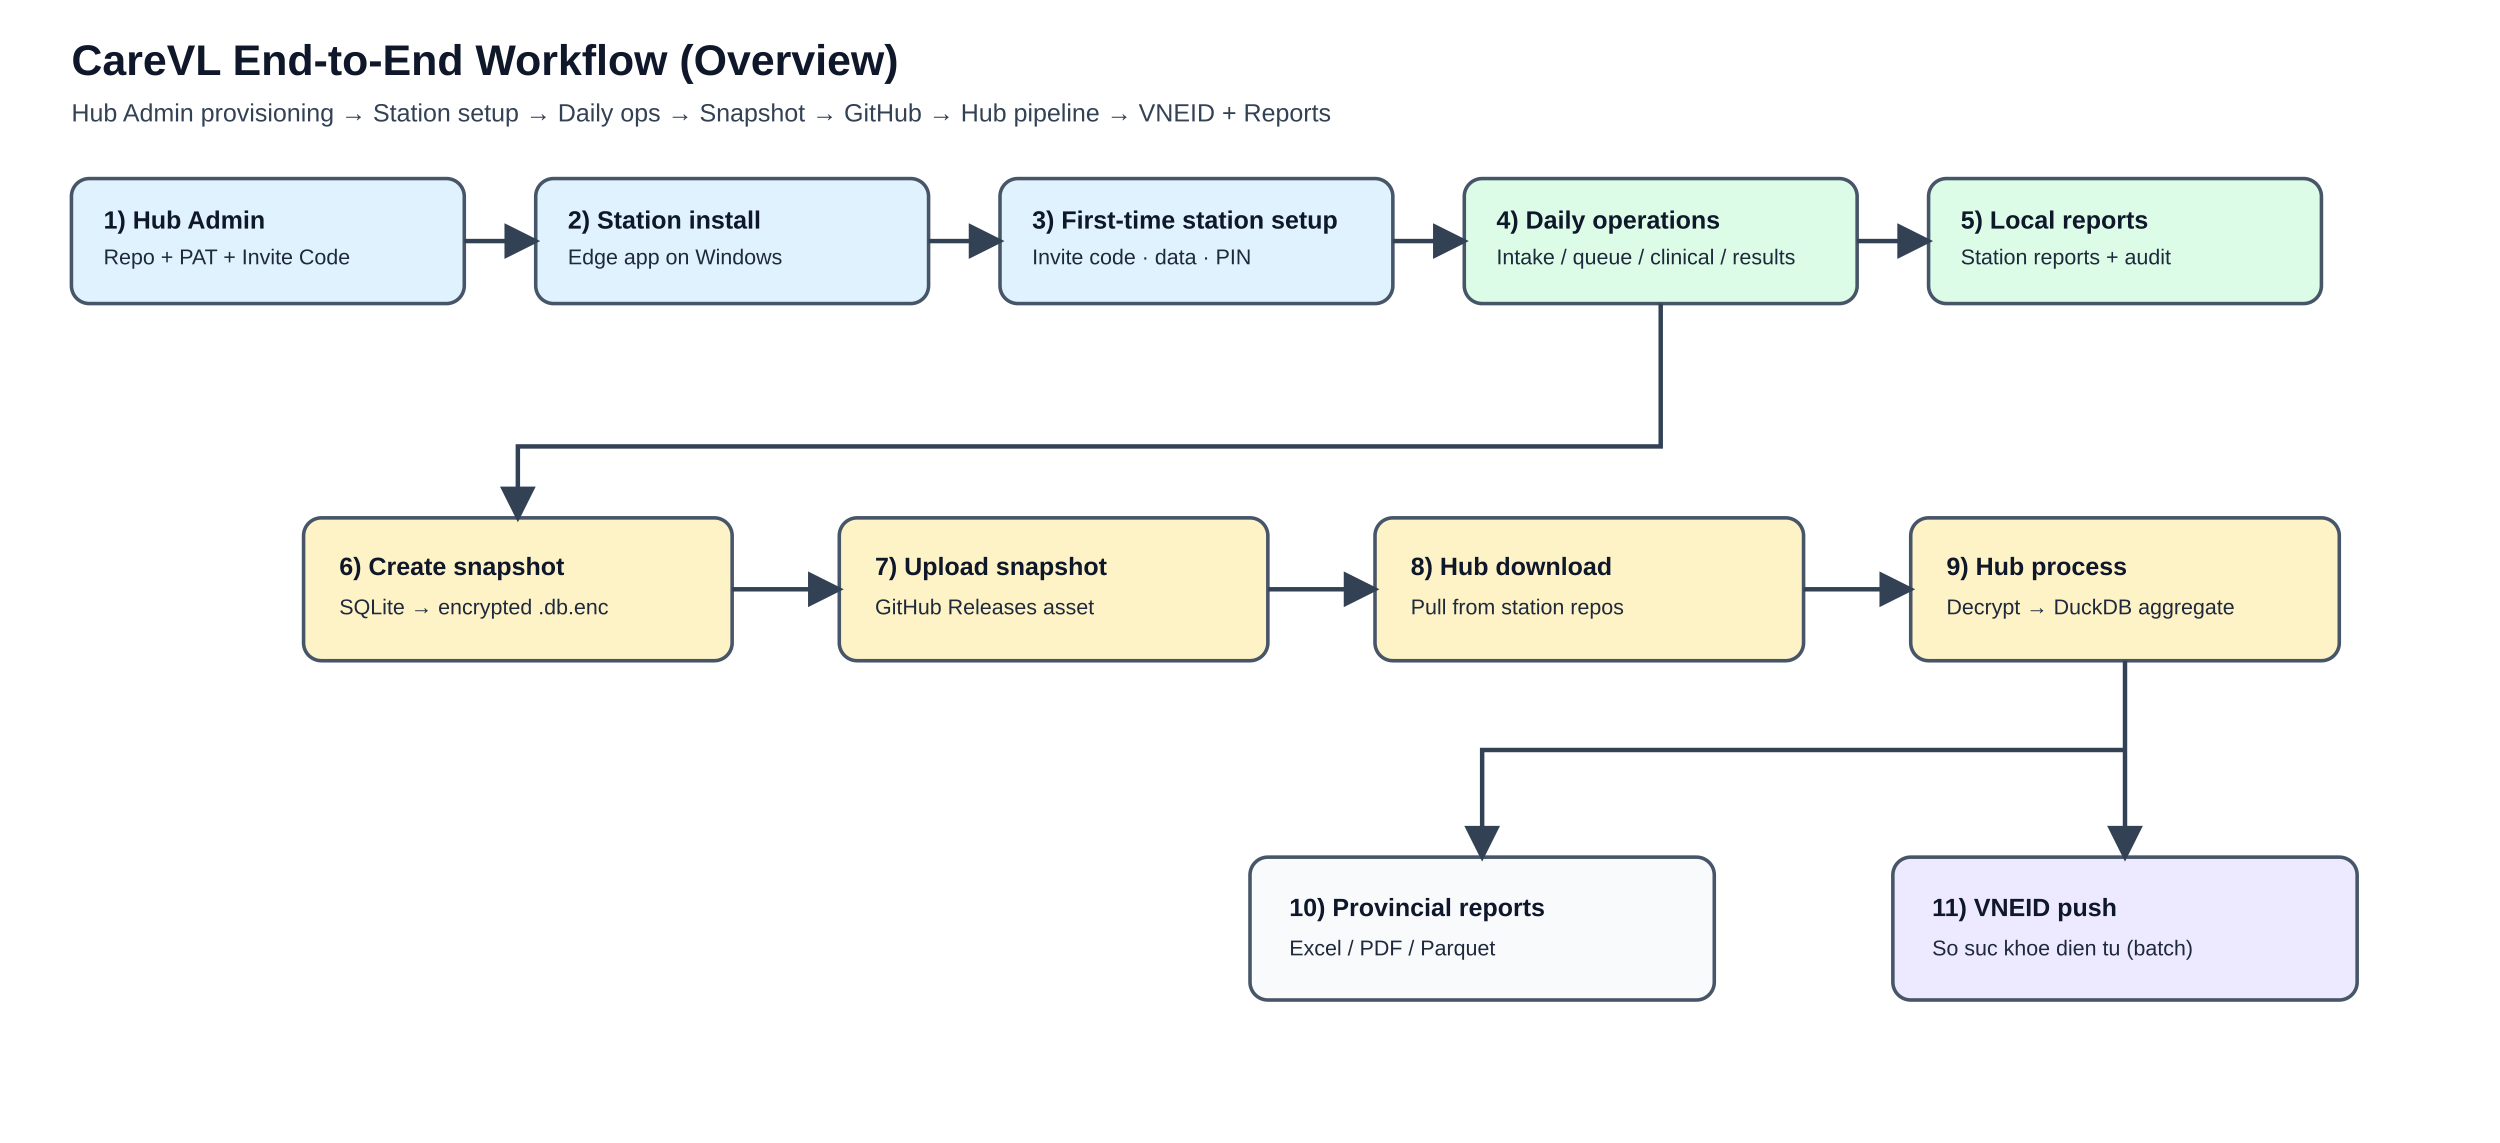
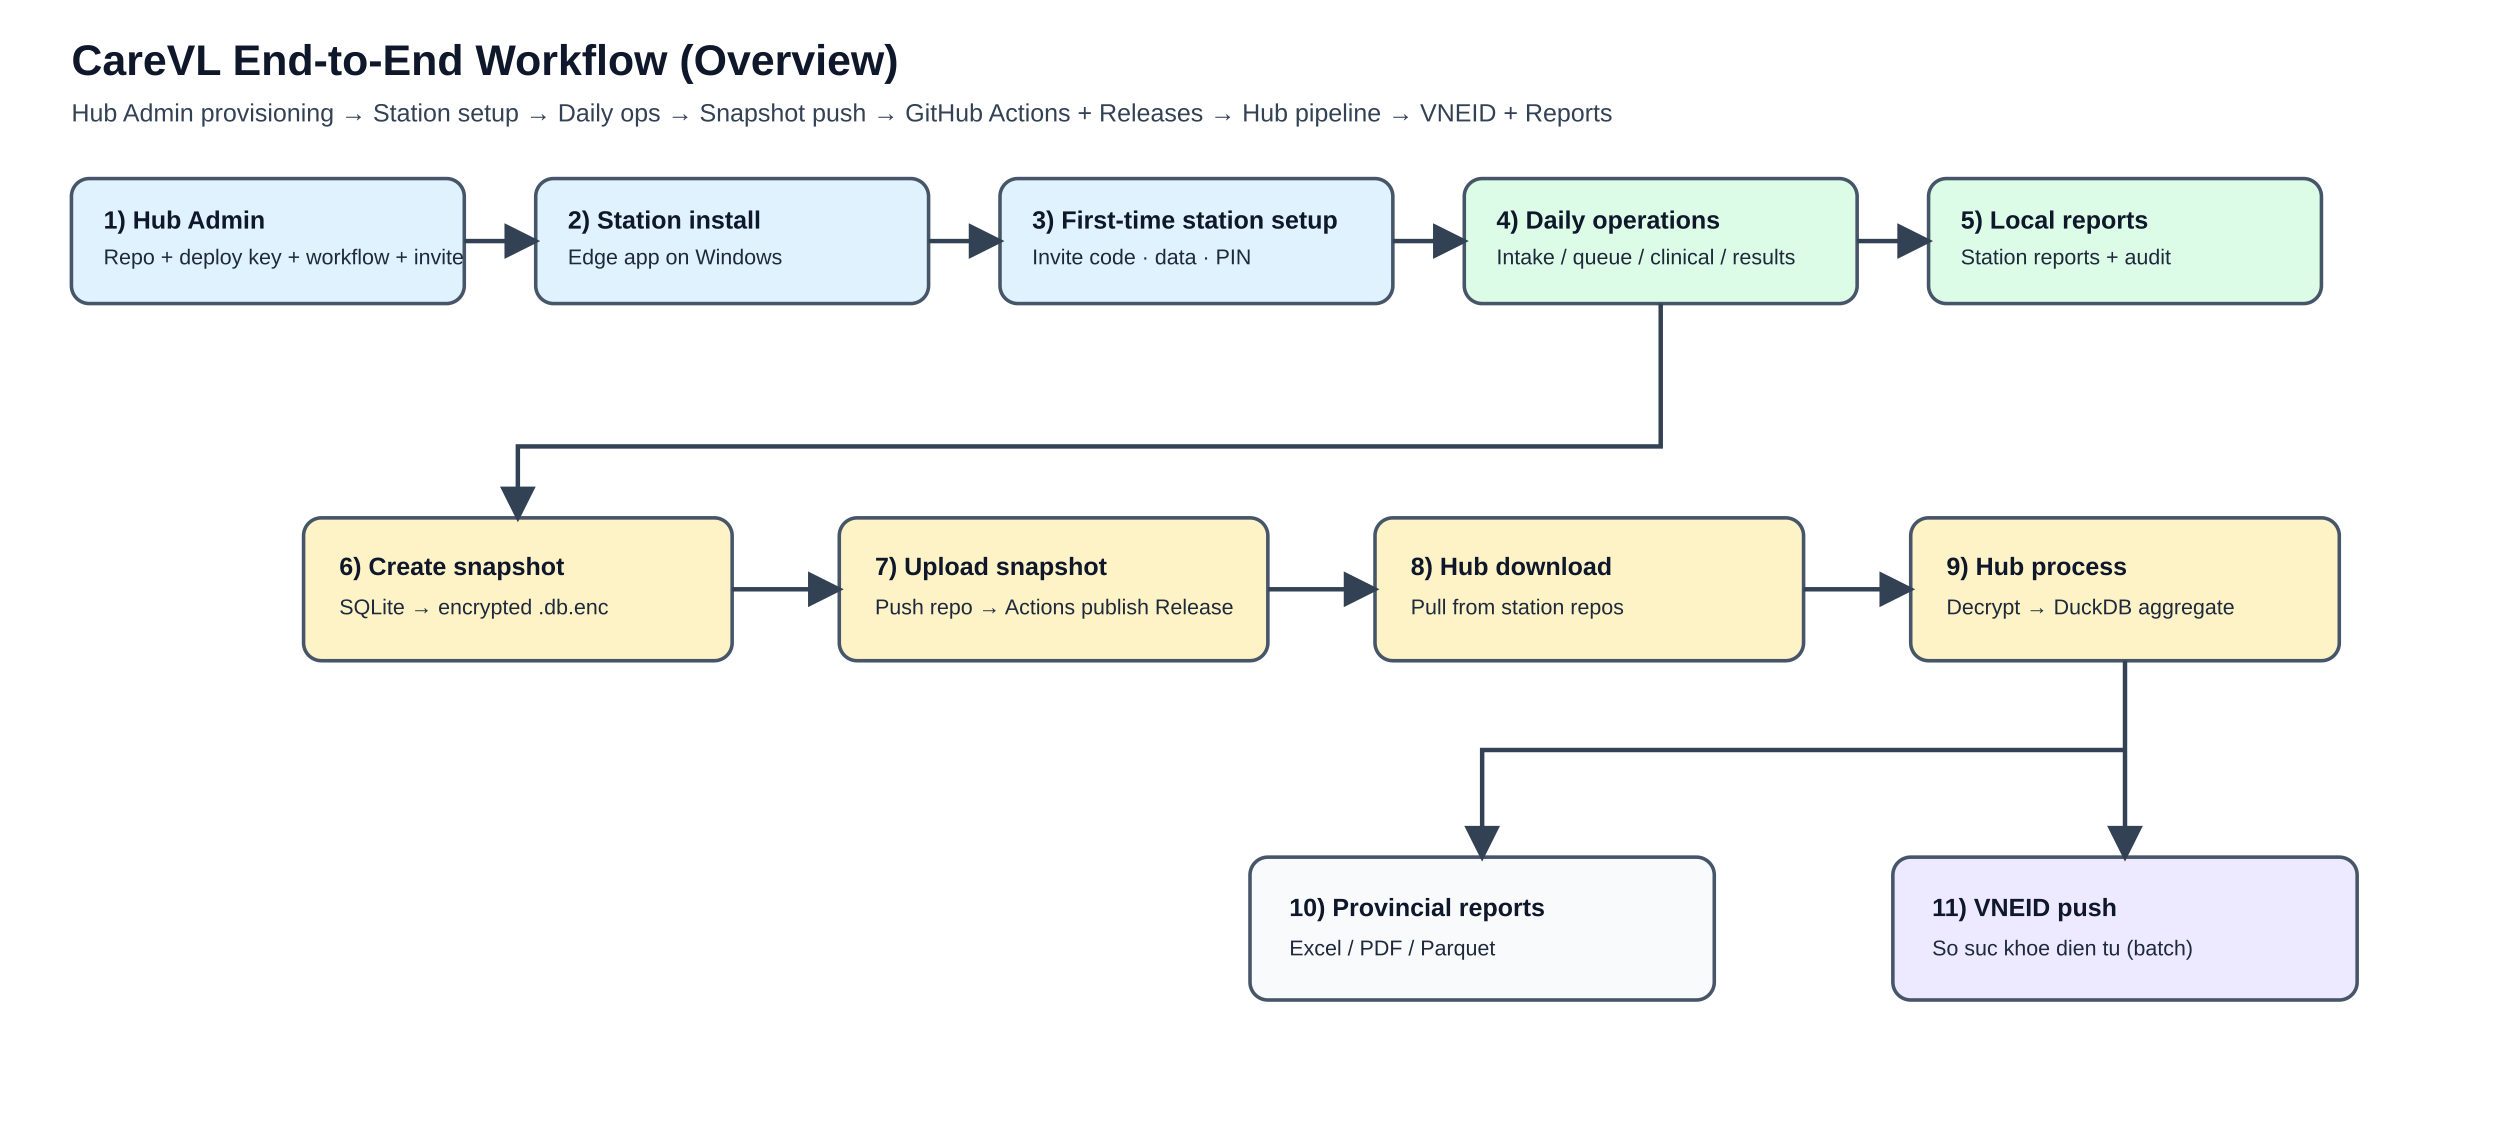
<svg xmlns="http://www.w3.org/2000/svg" width="1400" height="640" viewBox="0 0 1400 640">
  <defs>
    <style>
      .title    { font: 700 24px Arial, sans-serif; fill: #0f172a; }
      .subtitle { font: 500 14px Arial, sans-serif; fill: #334155; }
      .box      { fill: #f8fafc; stroke: #475569; stroke-width: 2; }
      .sectionA { fill: #e0f2fe; }
      .sectionB { fill: #dcfce7; }
      .sectionC { fill: #fef3c7; }
      .sectionD { fill: #ede9fe; }
      .label    { font: 600 14px Arial, sans-serif; fill: #0f172a; }
      .small    { font: 500 12px Arial, sans-serif; fill: #1e293b; }
      .arrow    { stroke: #334155; stroke-width: 2.5; fill: none; marker-end: url(#arrowHead); }
      .stem     { stroke: #334155; stroke-width: 2.5; fill: none; }
    </style>
    <marker id="arrowHead" markerWidth="8" markerHeight="8" refX="7" refY="4" orient="auto">
      <path d="M0,0 L8,4 L0,8 Z" fill="#334155" />
    </marker>
  </defs>
  <text x="40" y="42" class="title">CareVL End-to-End Workflow (Overview)</text>
-   <text x="40" y="68" class="subtitle">Hub Admin provisioning → Station setup → Daily ops → Snapshot → GitHub → Hub pipeline → VNEID + Reports</text>
+   <text x="40" y="68" class="subtitle">Hub Admin provisioning → Station setup → Daily ops → Snapshot push → GitHub Actions + Releases → Hub pipeline → VNEID + Reports</text>
  <rect x="40" y="100" width="220" height="70" rx="10" ry="10" class="box sectionA" />
  <text x="58" y="128" class="label">1) Hub Admin</text>
-   <text x="58" y="148" class="small">Repo + PAT + Invite Code</text>
+   <text x="58" y="148" class="small">Repo + deploy key + workflow + invite</text>
  <rect x="300" y="100" width="220" height="70" rx="10" ry="10" class="box sectionA" />
  <text x="318" y="128" class="label">2) Station install</text>
  <text x="318" y="148" class="small">Edge app on Windows</text>
  <rect x="560" y="100" width="220" height="70" rx="10" ry="10" class="box sectionA" />
  <text x="578" y="128" class="label">3) First-time station setup</text>
  <text x="578" y="148" class="small">Invite code · data · PIN</text>
  <rect x="820" y="100" width="220" height="70" rx="10" ry="10" class="box sectionB" />
  <text x="838" y="128" class="label">4) Daily operations</text>
  <text x="838" y="148" class="small">Intake / queue / clinical / results</text>
  <rect x="1080" y="100" width="220" height="70" rx="10" ry="10" class="box sectionB" />
  <text x="1098" y="128" class="label">5) Local reports</text>
  <text x="1098" y="148" class="small">Station reports + audit</text>
  <rect x="170" y="290" width="240" height="80" rx="10" ry="10" class="box sectionC" />
  <text x="190" y="322" class="label">6) Create snapshot</text>
  <text x="190" y="344" class="small">SQLite → encrypted .db.enc</text>
  <rect x="470" y="290" width="240" height="80" rx="10" ry="10" class="box sectionC" />
  <text x="490" y="322" class="label">7) Upload snapshot</text>
-   <text x="490" y="344" class="small">GitHub Releases asset</text>
+   <text x="490" y="344" class="small">Push repo → Actions publish Release</text>
  <rect x="770" y="290" width="240" height="80" rx="10" ry="10" class="box sectionC" />
  <text x="790" y="322" class="label">8) Hub download</text>
  <text x="790" y="344" class="small">Pull from station repos</text>
  <rect x="1070" y="290" width="240" height="80" rx="10" ry="10" class="box sectionC" />
  <text x="1090" y="322" class="label">9) Hub process</text>
  <text x="1090" y="344" class="small">Decrypt → DuckDB aggregate</text>
  <rect x="700" y="480" width="260" height="80" rx="10" ry="10" class="box" />
  <text x="722" y="513" class="label">10) Provincial reports</text>
  <text x="722" y="535" class="small">Excel / PDF / Parquet</text>
  <rect x="1060" y="480" width="260" height="80" rx="10" ry="10" class="box sectionD" />
  <text x="1082" y="513" class="label">11) VNEID push</text>
  <text x="1082" y="535" class="small">So suc khoe dien tu (batch)</text>
  <path d="M260  135 L300  135" class="arrow" />
  <path d="M520  135 L560  135" class="arrow" />
  <path d="M780  135 L820  135" class="arrow" />
  <path d="M1040 135 L1080 135" class="arrow" />
  <path d="M930 170 L930 250 L290 250 L290 290" class="arrow" />
  <path d="M410  330 L470  330" class="arrow" />
  <path d="M710  330 L770  330" class="arrow" />
  <path d="M1010 330 L1070 330" class="arrow" />
  <path d="M1190 370 L1190 420" class="stem" />
  <path d="M1190 420 L830 420 L830 480" class="arrow" />
  <path d="M1190 420 L1190 480" class="arrow" />
</svg>
